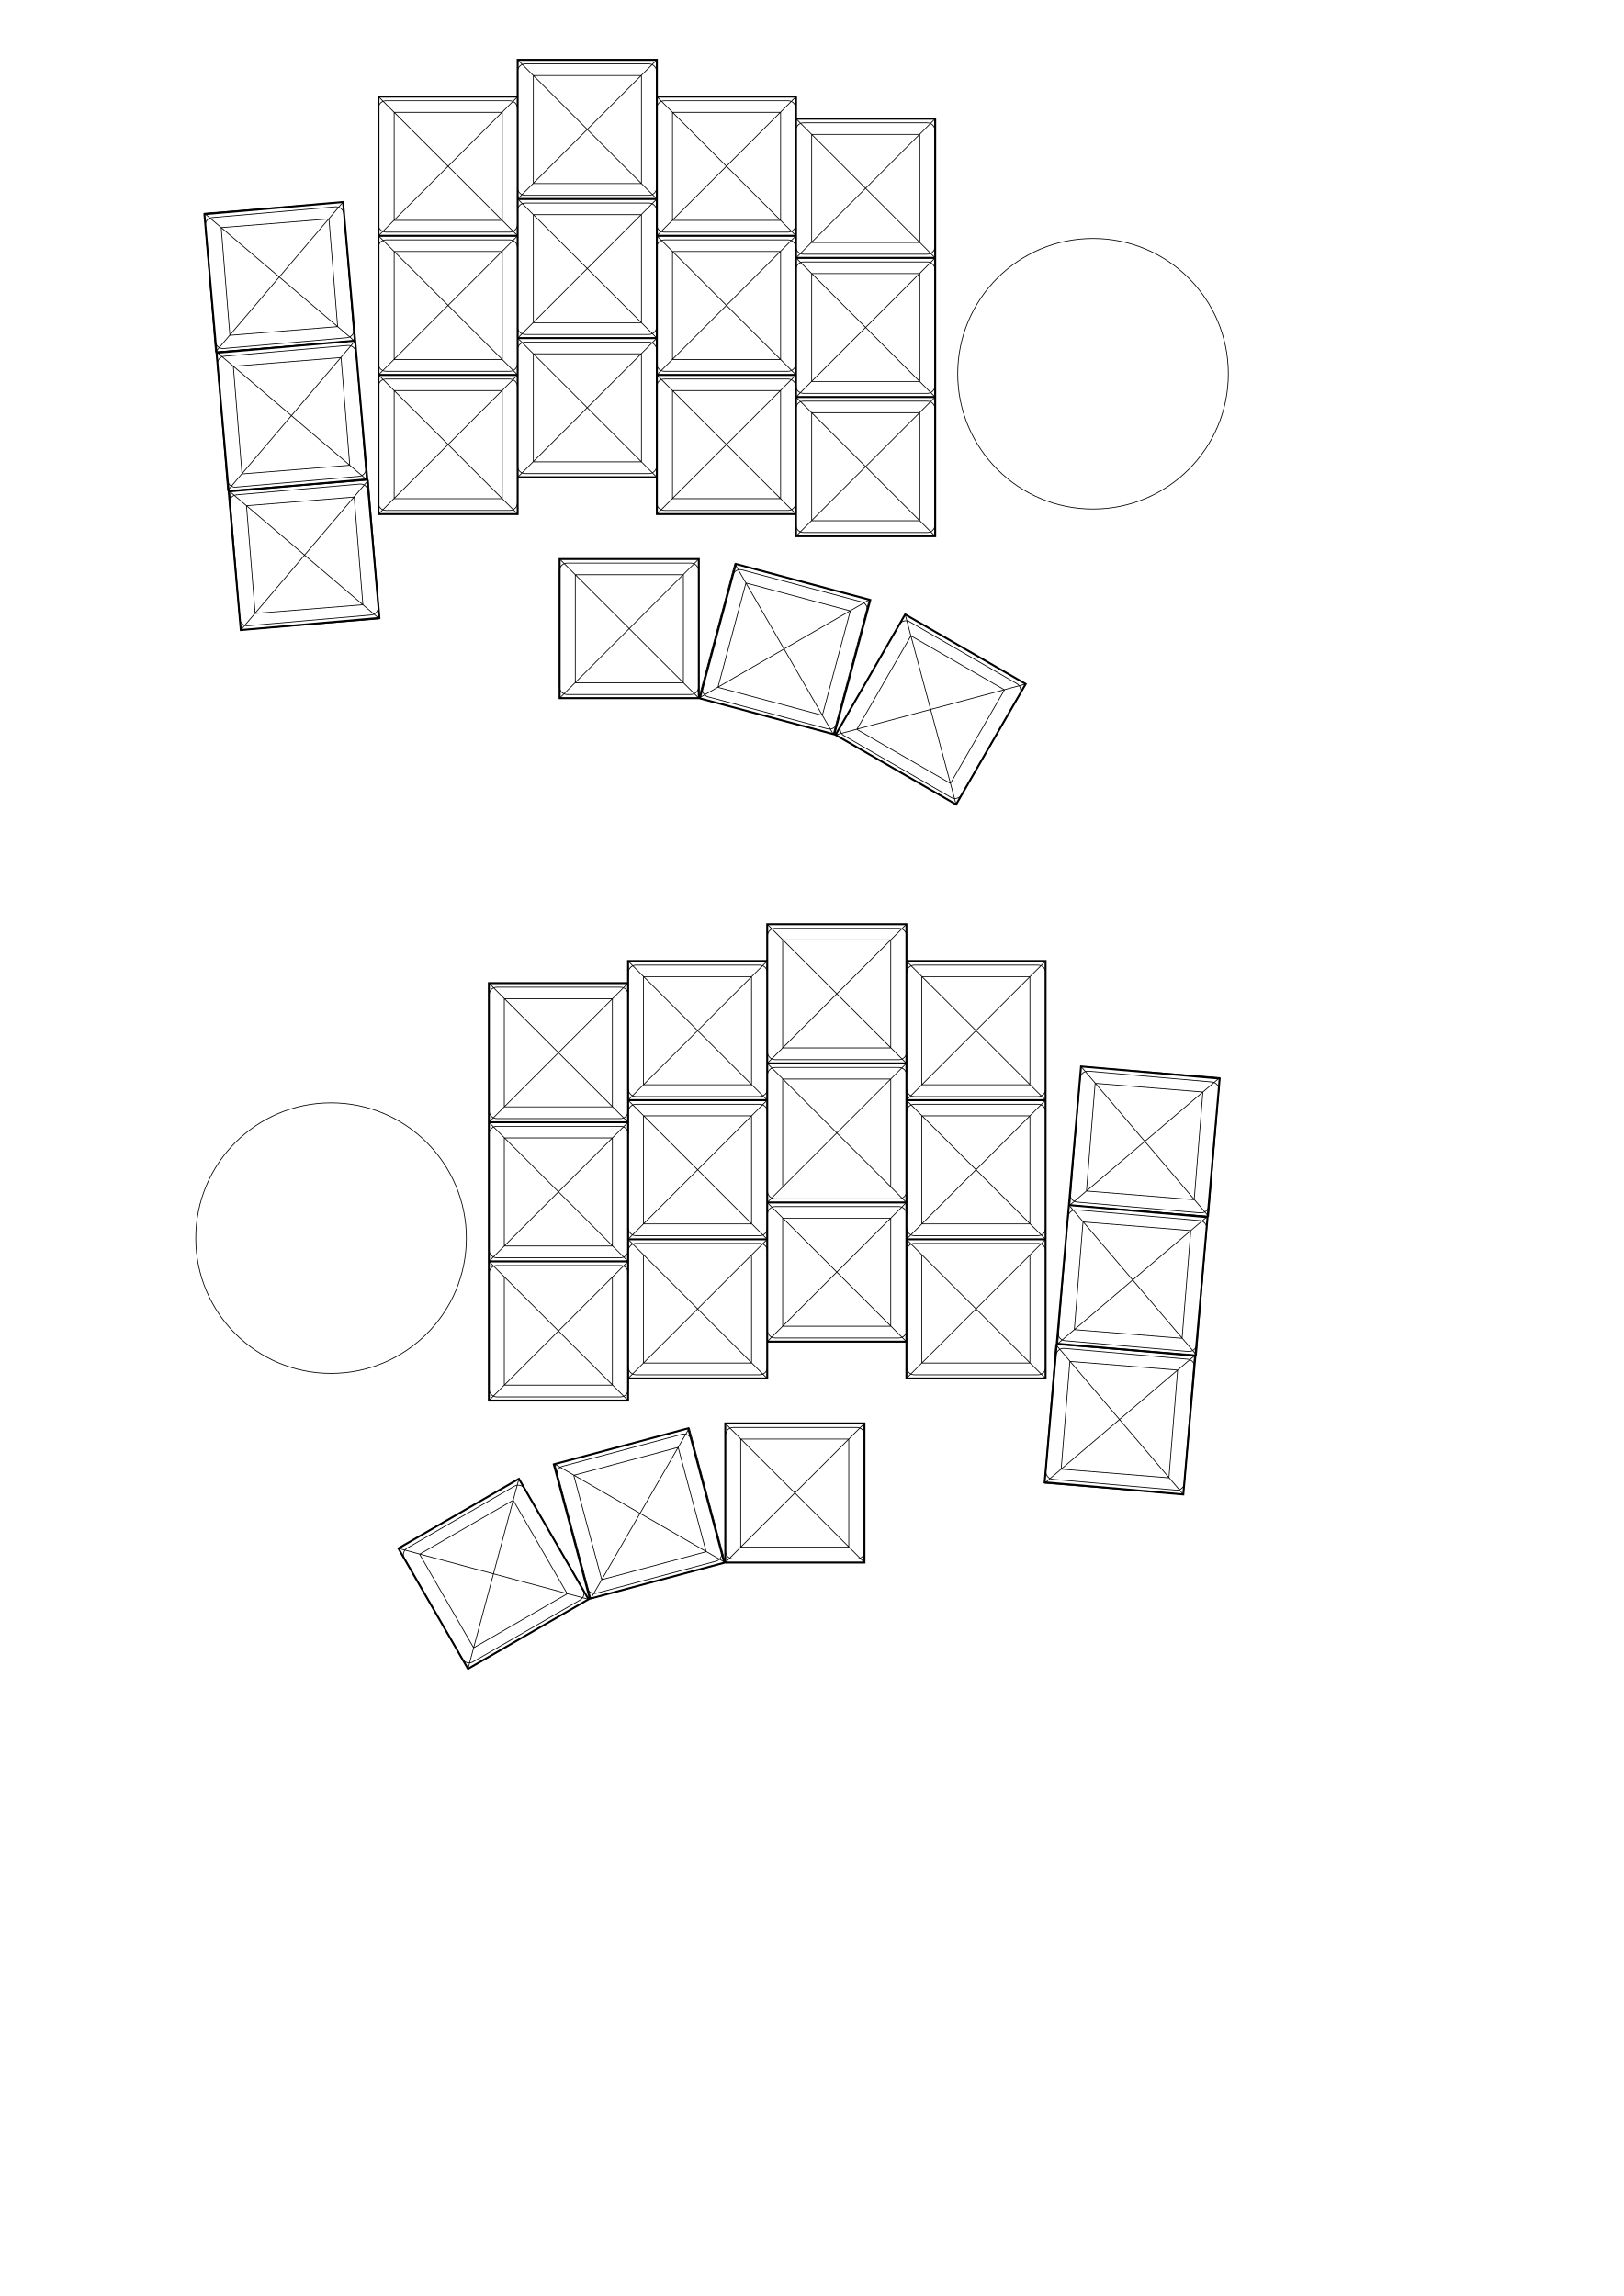
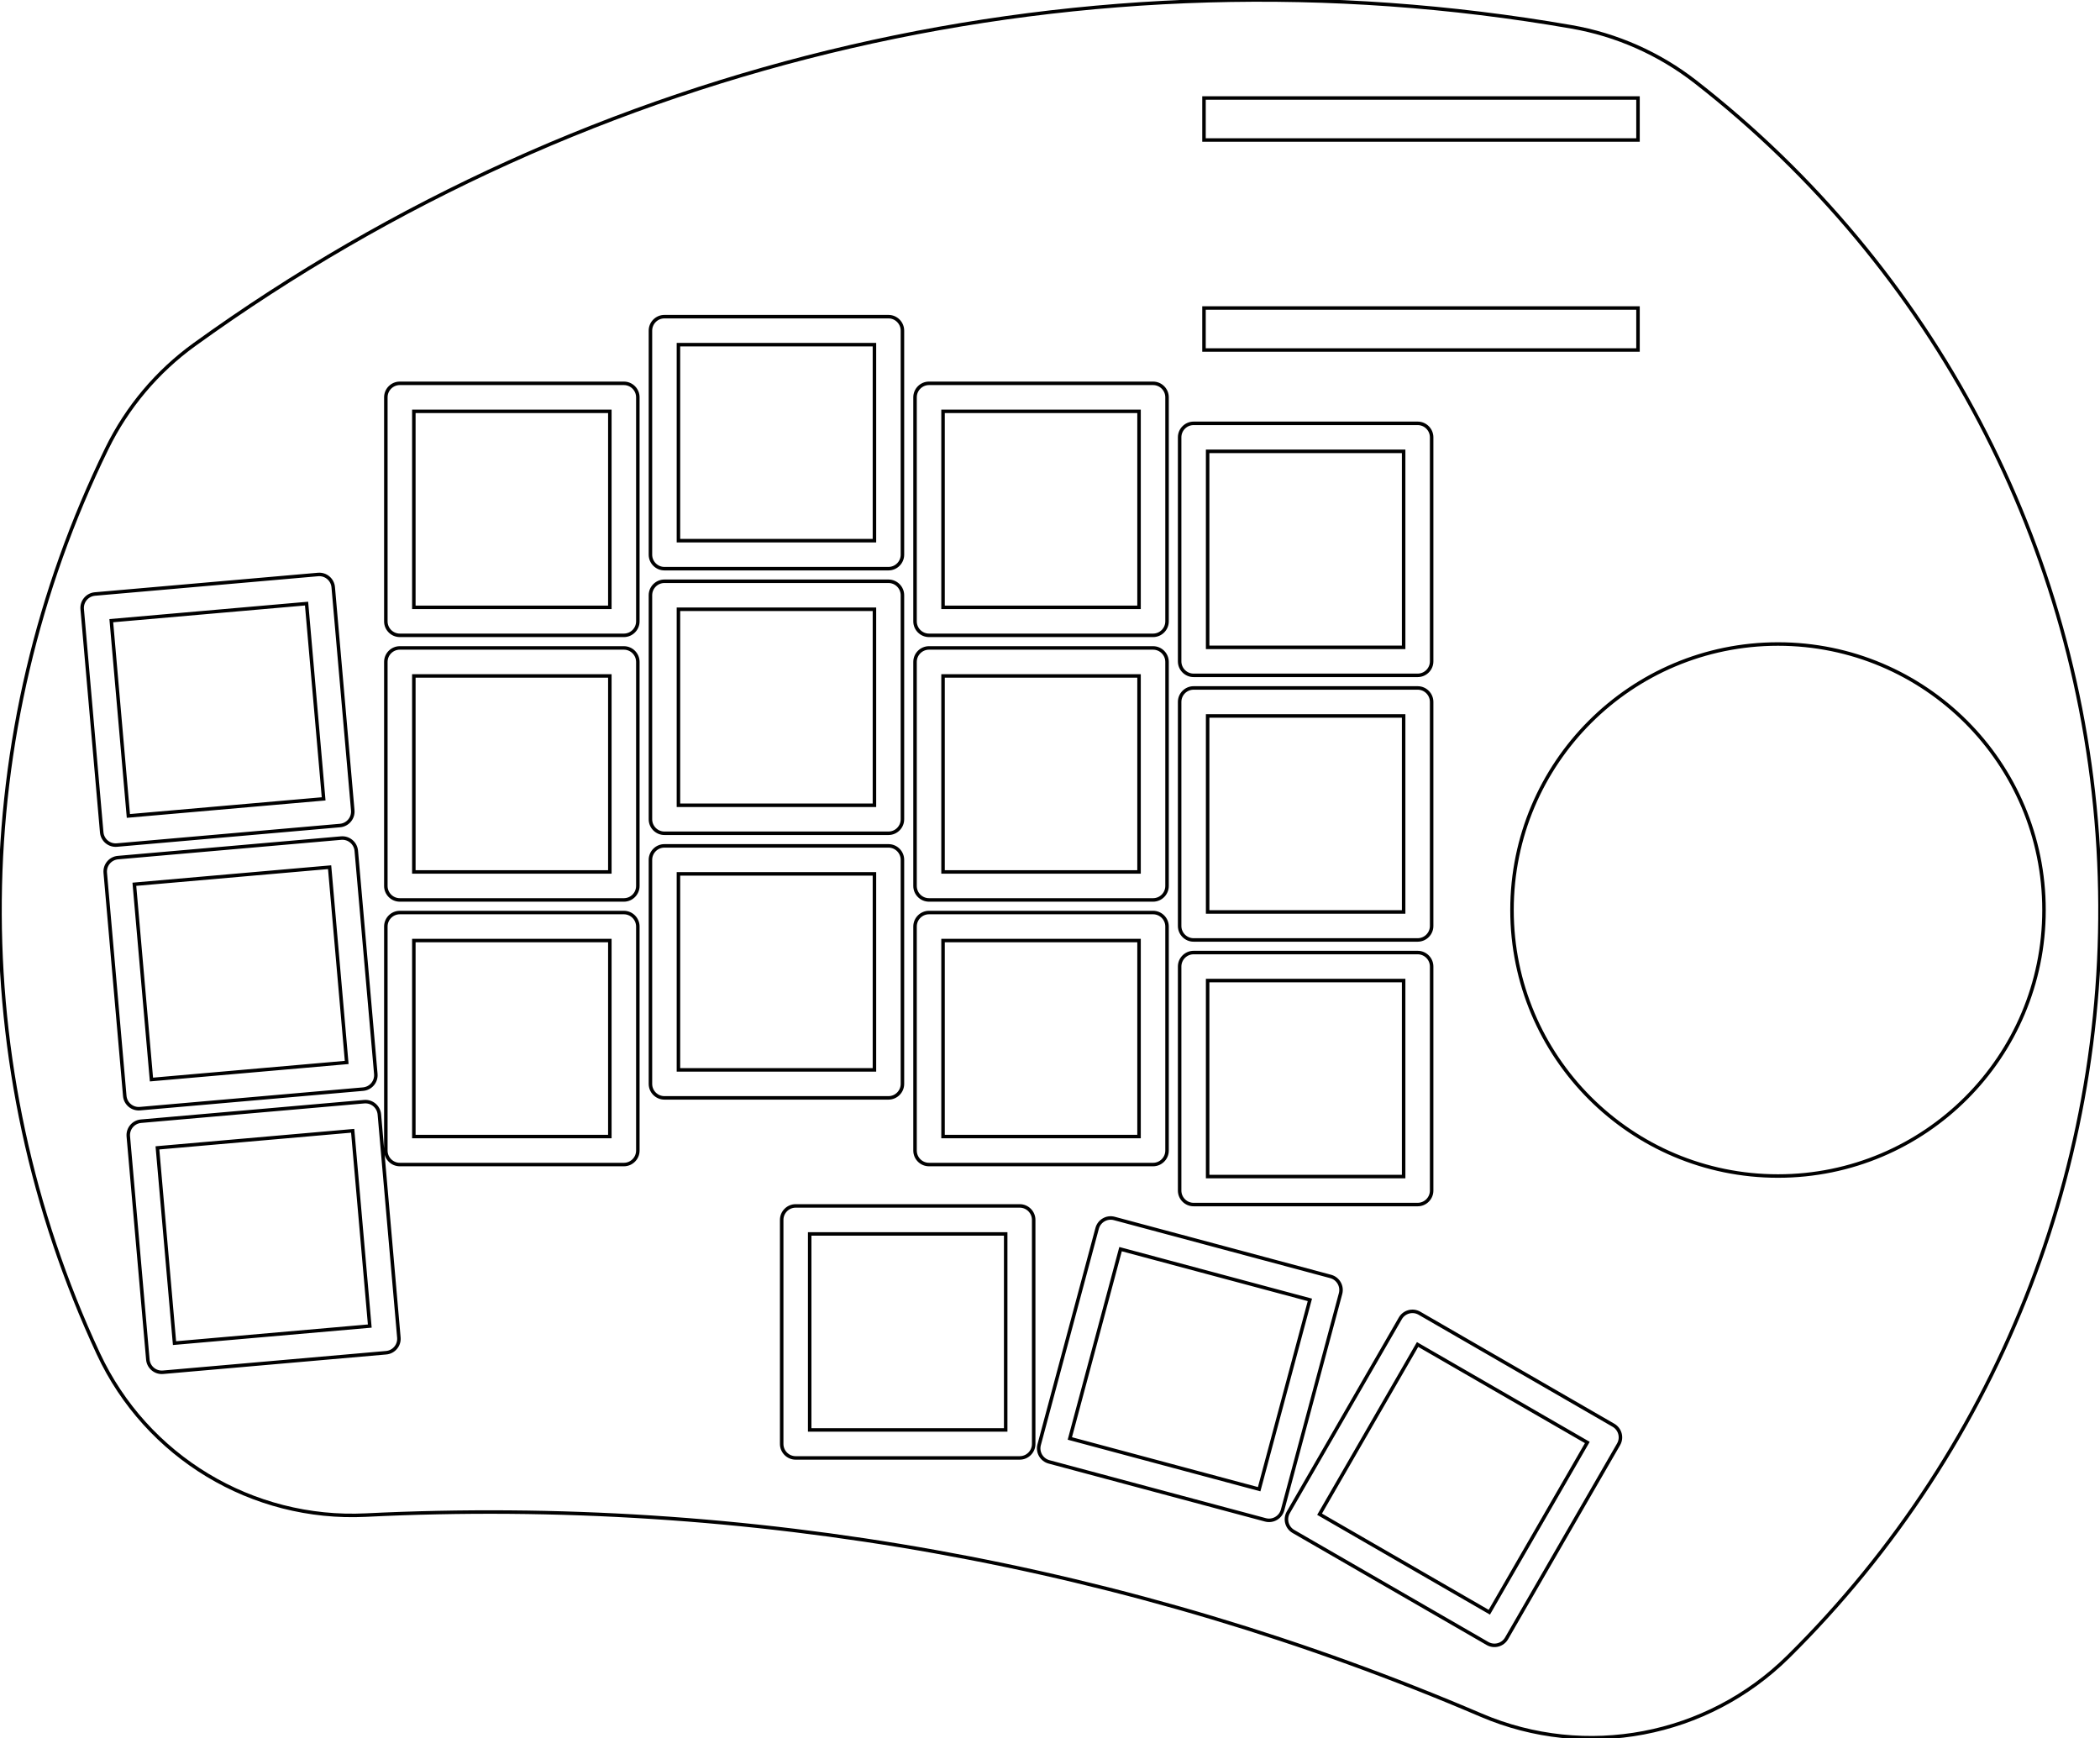
- <svg xmlns="http://www.w3.org/2000/svg" width="210mm" height="297mm" viewBox="0 0 210 297" version="1.1" id="svg2293">
-   <defs id="defs2297" />
-   <path style="font-size:12px;fill:none;fill-rule:evenodd;stroke:#000000;stroke-width:0.1;stroke-linecap:round;stroke-miterlimit:4;stroke-dasharray:none" d="m 66.926,45.266 v -3 a 1,1 0 0 0 1,1 h 16 a 1,1 0 0 0 1,-1 v 3 a 1,1 0 0 0 -1,-1 h -16 a 1,1 0 0 0 -1,1 z" id="path2358" />
-   <path style="font-size:12px;fill:none;fill-rule:evenodd;stroke:#000000;stroke-width:0.1;stroke-linecap:round;stroke-miterlimit:4;stroke-dasharray:none" d="m 66.926,27.266 v -3 a 1,1 0 0 0 1,1 h 16 a 1,1 0 0 0 1,-1 v 3 a 1,1 0 0 0 -1,-1 h -16 a 1,1 0 0 0 -1,1 z" id="path2356" />
-   <path style="font-size:12px;fill:none;fill-rule:evenodd;stroke:#000000;stroke-width:0.1;stroke-linecap:round;stroke-miterlimit:4;stroke-dasharray:none" d="m 109.157,95.161 13.856,8 a 1,1 0 0 0 1.366,-0.366 l 7.5,-12.991 a 1,1 0 0 0 -0.366,-1.366 l -13.856,-8 a 1,1 0 0 0 -1.366,0.366 l -7.5,12.991 a 1,1 0 0 0 0.366,1.366 z" id="path2354" />
-   <path style="font-size:12px;fill:none;fill-rule:evenodd;stroke:#000000;stroke-width:0.1;stroke-linecap:round;stroke-miterlimit:4;stroke-dasharray:none" d="m 91.58,90.141 15.455,4.141 a 1,1 0 0 0 1.224,-0.707 l 3.883,-14.489 a 1,1 0 0 0 -0.707,-1.225 l -15.455,-4.141 a 1,1 0 0 0 -1.225,0.707 l -3.882,14.489 a 1,1 0 0 0 0.707,1.225 z" id="path2352" />
-   <path style="font-size:12px;fill:none;fill-rule:evenodd;stroke:#000000;stroke-width:0.1;stroke-linecap:round;stroke-miterlimit:4;stroke-dasharray:none" d="m 73.353,89.841 h 16 a 1,1 0 0 0 1,-1 v -15 a 1,1 0 0 0 -1,-1 h -16 a 1,1 0 0 0 -1,1 v 15 a 1,1 0 0 0 1,1 z" id="path2350" />
-   <path style="font-size:12px;fill:none;fill-rule:evenodd;stroke:#000000;stroke-width:0.1;stroke-linecap:round;stroke-miterlimit:4;stroke-dasharray:none" d="m 49.926,66.029 h 16 a 1,1 0 0 0 1,-1 v -15 a 1,1 0 0 0 -1,-1 h -16 a 1,1 0 0 0 -1,1 v 15 a 1,1 0 0 0 1,1 z" id="path2348" />
-   <path style="font-size:12px;fill:none;fill-rule:evenodd;stroke:#000000;stroke-width:0.1;stroke-linecap:round;stroke-miterlimit:4;stroke-dasharray:none" d="m 28.93,45.081 15.94,-1.394 a 1,1 0 0 0 0.909,-1.084 l -1.308,-14.943 a 1,1 0 0 0 -1.083,-0.909 l -15.939,1.395 a 1,1 0 0 0 -0.909,1.083 l 1.307,14.943 a 1,1 0 0 0 1.083,0.909 z" id="path2346" />
-   <path style="font-size:12px;fill:none;fill-rule:evenodd;stroke:#000000;stroke-width:0.1;stroke-linecap:round;stroke-miterlimit:4;stroke-dasharray:none" d="m 30.499,63.013 15.939,-1.395 a 1,1 0 0 0 0.909,-1.083 l -1.307,-14.943 a 1,1 0 0 0 -1.083,-0.909 l -15.939,1.394 a 1,1 0 0 0 -0.909,1.084 l 1.307,14.943 a 1,1 0 0 0 1.083,0.909 z" id="path2344" />
-   <path style="font-size:12px;fill:none;fill-rule:evenodd;stroke:#000000;stroke-width:0.1;stroke-linecap:round;stroke-miterlimit:4;stroke-dasharray:none" d="m 32.068,80.944 15.939,-1.394 a 1,1 0 0 0 0.909,-1.084 l -1.307,-14.943 a 1,1 0 0 0 -1.083,-0.909 l -15.94,1.395 a 1,1 0 0 0 -0.909,1.083 l 1.308,14.943 a 1,1 0 0 0 1.083,0.909 z" id="path2342" />
-   <path style="font-size:12px;fill:none;fill-rule:evenodd;stroke:#000000;stroke-width:0.1;stroke-linecap:round;stroke-miterlimit:4;stroke-dasharray:none" d="m 123.865,48.348 a 17.5,17.5 0 0 1 35,0 17.5,17.5 0 0 1 -35,0 z" id="path2340" />
-   <path style="font-size:12px;fill:none;fill-rule:evenodd;stroke:#000000;stroke-width:0.1;stroke-linecap:round;stroke-miterlimit:4;stroke-dasharray:none" d="M 141.365,48.348" id="path2338" />
-   <path style="font-size:12px;fill:none;fill-rule:evenodd;stroke:#000000;stroke-width:0.1;stroke-linecap:round;stroke-miterlimit:4;stroke-dasharray:none" d="m 49.926,48.029 h 16 a 1,1 0 0 0 1,-1 v 13.237 a 1,1 0 0 0 1,1 h 16 a 1,1 0 0 0 1,-1 v 4.762 a 1,1 0 0 0 1,1 H 101.927 a 1,1 0 0 0 1,-1 v 2.858 a 1,1 0 0 0 1,1 h 16 a 1,1 0 0 0 1,-1 v -15 a 1,1 0 0 0 -1,-1 h -16 a 1,1 0 0 0 -1,1 v -2.858 a 1,1 0 0 0 -1,-1 H 85.926 a 1,1 0 0 0 -1,1 v -2.999 a 1,1 0 0 0 1,1 H 101.927 a 1,1 0 0 0 1,-1 v 2.857 a 1,1 0 0 0 1,1 h 16 a 1,1 0 0 0 1,-1 v -15 a 1,1 0 0 0 -1,-1 h -16 a 1,1 0 0 0 -1,1 v -2.857 a 1,1 0 0 0 -1,-1 H 85.926 a 1,1 0 0 0 -1,1 v -3 a 1,1 0 0 0 1,1 H 101.927 a 1,1 0 0 0 1,-1 v 2.857 a 1,1 0 0 0 1,1 h 16 a 1,1 0 0 0 1,-1 v -15 a 1,1 0 0 0 -1,-1 h -16 a 1,1 0 0 0 -1,1 v -2.857 a 1,1 0 0 0 -1,-1 H 85.926 a 1,1 0 0 0 -1,1 v -4.763 a 1,1 0 0 0 -1,-1 h -16 a 1,1 0 0 0 -1,1 v 4.763 a 1,1 0 0 0 -1,-1 h -16 a 1,1 0 0 0 -1,1 v 15 a 1,1 0 0 0 1,1 h 16 a 1,1 0 0 0 1,-1 v 2.999 a 1,1 0 0 0 -1,-0.999 h -16 a 1,1 0 0 0 -1,1 v 15 a 1,1 0 0 0 1,1 z" id="path2290" />
-   <g id="svgGroup" stroke-linecap="round" fill-rule="evenodd" font-size="12px" stroke="#000" stroke-width="0.25mm" fill="none" style="fill:none;stroke:#000000;stroke-width:0.25mm" transform="translate(26.43629,7.73807)">
-     <path d="M 3.138,55.832 21.069,54.263 22.638,72.195 4.706,73.763 Z M 1.569,37.9 19.5,36.332 21.069,54.263 3.138,55.832 Z M 0,19.969 17.932,18.4 19.5,36.332 1.569,37.9 Z m 22.517,20.794 h 18 v 18 h -18 z m 0,-18 h 18 v 18 h -18 z m 0,-18 h 18 v 18 h -18 z m 18,31.237 h 18 v 18 h -18 z m 0,-18 h 18 v 18 h -18 z m 18,0 V 0 h -18 v 18 z m 0,22.762 h 18 v 18 h -18 z m 0,-17.999 h 18 v 18 h -18 z m 18,0 v -18 h -18 v 18 z m 0,20.857 h 18 v 18 h -18 z m 0,-18 h 18 v 18 h -18 z m 18,0 v -18 h -18 v 18 z M 45.944,64.575 h 18 v 18 h -18 z m 44.688,7.164 15.588,9 -9,15.589 -15.588,-9 z M 68.734,65.212 86.121,69.871 81.462,87.258 64.075,82.599 Z" vector-effect="non-scaling-stroke" id="path3604" />
+ <svg xmlns="http://www.w3.org/2000/svg" width="150mm" height="124.119mm" viewBox="0 0 150 124.119">
+   <g id="svgGroup" stroke-linecap="round" fill-rule="evenodd" font-size="9pt" stroke="#000" stroke-width="0.25mm" fill="none" style="stroke:#000;stroke-width:0.25mm;fill:none">
+     <path d="M 112.232 1.915 A 130 130 0 0 0 13.889 24.609 A 20 20 0 0 0 7.635 32.032 A 75 75 0 0 0 7.026 96.694 A 20 20 0 0 0 26.137 108.218 A 180 180 0 0 1 105.796 122.507 A 20 20 0 0 0 127.721 118.344 A 75 75 0 0 0 121.107 5.846 A 20 20 0 0 0 112.232 1.915 Z M 127 65 m -19 0 a 19 19 0 0 1 38 0 a 19 19 0 0 1 -38 0 z M 11.643 98.016 L 27.582 96.621 A 1 1 0 0 0 28.491 95.538 L 27.097 79.599 A 1 1 0 0 0 26.013 78.69 L 10.074 80.084 A 1 1 0 0 0 9.165 81.168 L 10.56 97.107 A 1 1 0 0 0 11.643 98.016 Z M 9.996 79.188 L 25.935 77.793 A 1 1 0 0 0 26.844 76.71 L 25.449 60.771 A 1 1 0 0 0 24.366 59.862 L 8.427 61.256 A 1 1 0 0 0 7.518 62.34 L 8.912 78.279 A 1 1 0 0 0 9.996 79.188 Z M 8.348 60.36 L 24.288 58.965 A 1 1 0 0 0 25.197 57.882 L 23.802 41.943 A 1 1 0 0 0 22.719 41.034 L 6.78 42.428 A 1 1 0 0 0 5.871 43.511 L 7.265 59.451 A 1 1 0 0 0 8.348 60.36 Z M 28.56 83.18 L 44.56 83.18 A 1 1 0 0 0 45.56 82.18 L 45.56 66.18 A 1 1 0 0 0 44.56 65.18 L 28.56 65.18 A 1 1 0 0 0 27.56 66.18 L 27.56 82.18 A 1 1 0 0 0 28.56 83.18 Z M 28.56 64.28 L 44.56 64.28 A 1 1 0 0 0 45.56 63.28 L 45.56 47.28 A 1 1 0 0 0 44.56 46.28 L 28.56 46.28 A 1 1 0 0 0 27.56 47.28 L 27.56 63.28 A 1 1 0 0 0 28.56 64.28 Z M 28.56 45.38 L 44.56 45.38 A 1 1 0 0 0 45.56 44.38 L 45.56 28.38 A 1 1 0 0 0 44.56 27.38 L 28.56 27.38 A 1 1 0 0 0 27.56 28.38 L 27.56 44.38 A 1 1 0 0 0 28.56 45.38 Z M 47.46 78.418 L 63.46 78.418 A 1 1 0 0 0 64.46 77.418 L 64.46 61.418 A 1 1 0 0 0 63.46 60.418 L 47.46 60.418 A 1 1 0 0 0 46.46 61.418 L 46.46 77.418 A 1 1 0 0 0 47.46 78.418 Z M 47.46 59.518 L 63.46 59.518 A 1 1 0 0 0 64.46 58.518 L 64.46 42.518 A 1 1 0 0 0 63.46 41.518 L 47.46 41.518 A 1 1 0 0 0 46.46 42.518 L 46.46 58.518 A 1 1 0 0 0 47.46 59.518 Z M 47.46 40.618 L 63.46 40.618 A 1 1 0 0 0 64.46 39.618 L 64.46 23.618 A 1 1 0 0 0 63.46 22.618 L 47.46 22.618 A 1 1 0 0 0 46.46 23.618 L 46.46 39.618 A 1 1 0 0 0 47.46 40.618 Z M 66.36 83.18 L 82.36 83.18 A 1 1 0 0 0 83.36 82.18 L 83.36 66.18 A 1 1 0 0 0 82.36 65.18 L 66.36 65.18 A 1 1 0 0 0 65.36 66.18 L 65.36 82.18 A 1 1 0 0 0 66.36 83.18 Z M 66.36 64.28 L 82.36 64.28 A 1 1 0 0 0 83.36 63.28 L 83.36 47.28 A 1 1 0 0 0 82.36 46.28 L 66.36 46.28 A 1 1 0 0 0 65.36 47.28 L 65.36 63.28 A 1 1 0 0 0 66.36 64.28 Z M 66.36 45.38 L 82.36 45.38 A 1 1 0 0 0 83.36 44.38 L 83.36 28.38 A 1 1 0 0 0 82.36 27.38 L 66.36 27.38 A 1 1 0 0 0 65.36 28.38 L 65.36 44.38 A 1 1 0 0 0 66.36 45.38 Z M 85.26 67.138 L 101.26 67.138 A 1 1 0 0 0 102.26 66.138 L 102.26 50.138 A 1 1 0 0 0 101.26 49.138 L 85.26 49.138 A 1 1 0 0 0 84.26 50.138 L 84.26 66.138 A 1 1 0 0 0 85.26 67.138 Z M 85.26 48.238 L 101.26 48.238 A 1 1 0 0 0 102.26 47.238 L 102.26 31.238 A 1 1 0 0 0 101.26 30.238 L 85.26 30.238 A 1 1 0 0 0 84.26 31.238 L 84.26 47.238 A 1 1 0 0 0 85.26 48.238 Z M 56.835 104.135 L 72.835 104.135 A 1 1 0 0 0 73.835 103.135 L 73.835 87.135 A 1 1 0 0 0 72.835 86.135 L 56.835 86.135 A 1 1 0 0 0 55.835 87.135 L 55.835 103.135 A 1 1 0 0 0 56.835 104.135 Z M 85.26 86.038 L 101.26 86.038 A 1 1 0 0 0 102.26 85.038 L 102.26 69.038 A 1 1 0 0 0 101.26 68.038 L 85.26 68.038 A 1 1 0 0 0 84.26 69.038 L 84.26 85.038 A 1 1 0 0 0 85.26 86.038 Z M 74.933 104.418 L 90.388 108.559 A 1 1 0 0 0 91.613 107.852 L 95.754 92.397 A 1 1 0 0 0 95.047 91.173 L 79.592 87.031 A 1 1 0 0 0 78.367 87.739 L 74.226 103.193 A 1 1 0 0 0 74.933 104.418 Z M 92.389 109.388 L 106.246 117.388 A 1 1 0 0 0 107.612 117.022 L 115.612 103.166 A 1 1 0 0 0 115.246 101.8 L 101.389 93.8 A 1 1 0 0 0 100.023 94.166 L 92.023 108.022 A 1 1 0 0 0 92.389 109.388 Z M 86 10 L 117 10 L 117 7 L 86 7 L 86 10 Z M 86 25 L 117 25 L 117 22 L 86 22 L 86 25 Z M 12.465 95.936 L 26.412 94.716 L 25.191 80.769 L 11.245 81.989 L 12.465 95.936 Z M 10.818 77.108 L 24.764 75.888 L 23.544 61.941 L 9.597 63.161 L 10.818 77.108 Z M 9.17 58.28 L 23.117 57.06 L 21.897 43.113 L 7.95 44.333 L 9.17 58.28 Z M 76.417 102.745 L 89.94 106.369 L 93.563 92.846 L 80.04 89.222 L 76.417 102.745 Z M 29.56 81.18 L 43.56 81.18 L 43.56 67.18 L 29.56 67.18 L 29.56 81.18 Z M 29.56 62.28 L 43.56 62.28 L 43.56 48.28 L 29.56 48.28 L 29.56 62.28 Z M 29.56 43.38 L 43.56 43.38 L 43.56 29.38 L 29.56 29.38 L 29.56 43.38 Z M 48.46 76.418 L 62.46 76.418 L 62.46 62.418 L 48.46 62.418 L 48.46 76.418 Z M 48.46 57.518 L 62.46 57.518 L 62.46 43.518 L 48.46 43.518 L 48.46 57.518 Z M 48.46 38.618 L 62.46 38.618 L 62.46 24.618 L 48.46 24.618 L 48.46 38.618 Z M 67.36 81.18 L 81.36 81.18 L 81.36 67.18 L 67.36 67.18 L 67.36 81.18 Z M 67.36 62.28 L 81.36 62.28 L 81.36 48.28 L 67.36 48.28 L 67.36 62.28 Z M 67.36 43.38 L 81.36 43.38 L 81.36 29.38 L 67.36 29.38 L 67.36 43.38 Z M 86.26 84.038 L 100.26 84.038 L 100.26 70.038 L 86.26 70.038 L 86.26 84.038 Z M 86.26 65.138 L 100.26 65.138 L 100.26 51.138 L 86.26 51.138 L 86.26 65.138 Z M 86.26 46.238 L 100.26 46.238 L 100.26 32.238 L 86.26 32.238 L 86.26 46.238 Z M 57.835 102.135 L 71.835 102.135 L 71.835 88.135 L 57.835 88.135 L 57.835 102.135 Z M 94.255 108.156 L 106.38 115.156 L 113.38 103.032 L 101.255 96.032 L 94.255 108.156 Z" vector-effect="non-scaling-stroke" />
  </g>
-   <path id="path1116-1-2" style="fill:none;stroke:#000000;stroke-width:0.1;stroke-linecap:butt;stroke-linejoin:miter;stroke-miterlimit:4;stroke-dasharray:none;stroke-opacity:1" d="m 48.953,30.501 18,-18 m -18,0 18,18 M 50.979,14.528 H 64.959 V 28.508 H 50.979 Z m -2.026,-2.027 h 18 v 18 h -18 z" />
-   <path id="path1116-1-2-5" style="fill:none;stroke:#000000;stroke-width:0.1;stroke-linecap:butt;stroke-linejoin:miter;stroke-miterlimit:4;stroke-dasharray:none;stroke-opacity:1" d="m 48.953,48.501 18,-18 m -18,0 18,18 M 50.979,32.528 H 64.959 V 46.508 H 50.979 Z m -2.026,-2.027 h 18 v 18 h -18 z" />
-   <path id="path1116-1-2-9" style="fill:none;stroke:#000000;stroke-width:0.1;stroke-linecap:butt;stroke-linejoin:miter;stroke-miterlimit:4;stroke-dasharray:none;stroke-opacity:1" d="m 48.953,66.501 18,-18 m -18,0 18,18 M 50.979,50.528 h 13.98 v 13.98 h -13.98 z m -2.026,-2.027 h 18 v 18 h -18 z" />
-   <path id="path1116-1-2-2" style="fill:none;stroke:#000000;stroke-width:0.1;stroke-linecap:butt;stroke-linejoin:miter;stroke-miterlimit:4;stroke-dasharray:none;stroke-opacity:1" d="m 66.953,25.738 18,-18 m -18,0 18,18 M 68.979,9.765 H 82.959 V 23.745 H 68.979 Z m -2.026,-2.027 h 18 V 25.738 h -18 z" />
-   <path id="path1116-1-2-28" style="fill:none;stroke:#000000;stroke-width:0.1;stroke-linecap:butt;stroke-linejoin:miter;stroke-miterlimit:4;stroke-dasharray:none;stroke-opacity:1" d="m 66.953,43.738 18,-18 m -18,0 18,18 m -15.974,-15.973 h 13.98 v 13.98 h -13.98 z m -2.026,-2.027 h 18 v 18 h -18 z" />
-   <path id="path1116-1-2-97" style="fill:none;stroke:#000000;stroke-width:0.1;stroke-linecap:butt;stroke-linejoin:miter;stroke-miterlimit:4;stroke-dasharray:none;stroke-opacity:1" d="m 66.953,61.738 18,-18 m -18,0 18,18 M 68.979,45.765 H 82.959 V 59.745 H 68.979 Z m -2.026,-2.027 h 18 v 18 h -18 z" />
-   <path id="path1116-1-2-3" style="fill:none;stroke:#000000;stroke-width:0.1;stroke-linecap:butt;stroke-linejoin:miter;stroke-miterlimit:4;stroke-dasharray:none;stroke-opacity:1" d="M 84.953,66.5 102.953,48.5 m -18,0 18,18 M 86.979,50.527 H 100.959 V 64.507 H 86.979 Z M 84.953,48.5 H 102.953 V 66.5 H 84.953 Z" />
-   <path id="path1116-1-2-6" style="fill:none;stroke:#000000;stroke-width:0.1;stroke-linecap:butt;stroke-linejoin:miter;stroke-miterlimit:4;stroke-dasharray:none;stroke-opacity:1" d="M 84.953,48.501 102.953,30.501 m -18,0 18,18 M 86.979,32.528 H 100.959 V 46.508 H 86.979 Z M 84.953,30.501 H 102.953 V 48.501 H 84.953 Z" />
-   <path id="path1116-1-2-1" style="fill:none;stroke:#000000;stroke-width:0.1;stroke-linecap:butt;stroke-linejoin:miter;stroke-miterlimit:4;stroke-dasharray:none;stroke-opacity:1" d="M 84.953,30.501 102.953,12.501 m -18,0 18,18 M 86.979,14.528 H 100.959 V 28.508 H 86.979 Z M 84.953,12.501 H 102.953 V 30.501 H 84.953 Z" />
-   <path id="path1116-1-2-29" style="fill:none;stroke:#000000;stroke-width:0.1;stroke-linecap:butt;stroke-linejoin:miter;stroke-miterlimit:4;stroke-dasharray:none;stroke-opacity:1" d="m 102.953,33.358 18,-18 m -18,0 18,18 m -15.974,-15.973 h 13.98 v 13.98 h -13.98 z m -2.026,-2.027 h 18 v 18 h -18 z" />
-   <path id="path1116-1-2-31" style="fill:none;stroke:#000000;stroke-width:0.1;stroke-linecap:butt;stroke-linejoin:miter;stroke-miterlimit:4;stroke-dasharray:none;stroke-opacity:1" d="m 102.953,51.358 18,-18 m -18,0 18,18 m -15.974,-15.973 h 13.98 v 13.98 h -13.98 z m -2.026,-2.027 h 18 v 18 h -18 z" />
-   <path id="path1116-1-2-94" style="fill:none;stroke:#000000;stroke-width:0.1;stroke-linecap:butt;stroke-linejoin:miter;stroke-miterlimit:4;stroke-dasharray:none;stroke-opacity:1" d="m 102.953,69.358 18,-18 m -18,0 18,18 m -15.974,-15.973 h 13.98 v 13.98 h -13.98 z m -2.026,-2.027 h 18 v 18 h -18 z" />
-   <path id="path1116-1-2-7" style="fill:none;stroke:#000000;stroke-width:0.1;stroke-linecap:butt;stroke-linejoin:miter;stroke-miterlimit:4;stroke-dasharray:none;stroke-opacity:1" d="m 72.38,90.313 18,-18 m -18,0 18,18 M 74.406,74.34 H 88.386 V 88.32 H 74.406 Z m -2.026,-2.027 h 18 v 18 h -18 z" />
-   <path id="path1116-1-2-8" style="fill:none;stroke:#000000;stroke-width:0.1;stroke-linecap:butt;stroke-linejoin:miter;stroke-miterlimit:4;stroke-dasharray:none;stroke-opacity:1" d="M 90.38,90.313 112.426,77.585 M 95.039,72.926 107.767,94.972 M 96.472,75.409 109.975,79.027 106.357,92.531 92.853,88.912 Z M 95.039,72.926 112.426,77.585 107.767,94.972 90.38,90.313 Z" />
-   <path id="path1116-1-2-4" style="fill:none;stroke:#000000;stroke-width:0.1;stroke-linecap:butt;stroke-linejoin:miter;stroke-miterlimit:4;stroke-dasharray:none;stroke-opacity:1" d="m 108.068,95.066 24.588,-6.588 m -15.588,-9 6.588,24.588 m -5.847,-21.82 12.107,6.99 -6.99,12.107 -12.107,-6.99 z m -0.741,-2.768 15.588,9 -9,15.588 -15.588,-9 z" />
-   <path id="path1116-1-2-50" style="fill:none;stroke:#000000;stroke-width:0.1;stroke-linecap:butt;stroke-linejoin:miter;stroke-miterlimit:4;stroke-dasharray:none;stroke-opacity:1" d="M 31.142,81.501 47.637,62.112 M 29.695,63.559 49.084,80.054 M 31.878,65.417 45.812,64.293 46.936,78.227 33.002,79.351 Z M 29.695,63.559 47.637,62.112 49.084,80.054 31.142,81.501 Z" />
-   <path id="path1116-1-2-50-3" style="fill:none;stroke:#000000;stroke-width:0.1;stroke-linecap:butt;stroke-linejoin:miter;stroke-miterlimit:4;stroke-dasharray:none;stroke-opacity:1" d="M 29.442,63.459 45.936,44.07 M 27.995,45.517 47.384,62.012 M 30.177,47.375 44.112,46.251 45.236,60.185 31.301,61.31 Z M 27.995,45.517 45.936,44.07 47.384,62.012 29.442,63.459 Z" />
-   <path id="path1116-1-2-50-6" style="fill:none;stroke:#000000;stroke-width:0.1;stroke-linecap:butt;stroke-linejoin:miter;stroke-miterlimit:4;stroke-dasharray:none;stroke-opacity:1" d="M 27.874,45.527 44.368,26.138 M 26.427,27.585 45.816,44.08 M 28.609,29.443 42.544,28.319 43.668,42.253 29.733,43.378 Z M 26.427,27.585 44.368,26.138 45.816,44.08 27.874,45.527 Z" />
-   <path style="font-size:12px;fill:none;fill-rule:evenodd;stroke:#000000;stroke-width:0.1;stroke-linecap:round;stroke-miterlimit:4;stroke-dasharray:none" d="m 117.256,157.077 v -3 a 1,1 0 0 1 -1,1 h -16 a 1,1 0 0 1 -1,-1 v 3 a 1,1 0 0 1 1,-1 h 16 a 1,1 0 0 1 1,1 z" id="path2358-1" />
-   <path style="font-size:12px;fill:none;fill-rule:evenodd;stroke:#000000;stroke-width:0.1;stroke-linecap:round;stroke-miterlimit:4;stroke-dasharray:none" d="m 117.256,139.077 v -3 a 1,1 0 0 1 -1,1 h -16 a 1,1 0 0 1 -1,-1 v 3 a 1,1 0 0 1 1,-1 h 16 a 1,1 0 0 1 1,1 z" id="path2356-0" />
-   <path style="font-size:12px;fill:none;fill-rule:evenodd;stroke:#000000;stroke-width:0.1;stroke-linecap:round;stroke-miterlimit:4;stroke-dasharray:none" d="m 75.025,206.972 -13.856,8 a 1,1 0 0 1 -1.366,-0.366 l -7.5,-12.991 a 1,1 0 0 1 0.366,-1.366 l 13.856,-8 a 1,1 0 0 1 1.366,0.366 l 7.5,12.991 a 1,1 0 0 1 -0.366,1.366 z" id="path2354-6" />
-   <path style="font-size:12px;fill:none;fill-rule:evenodd;stroke:#000000;stroke-width:0.1;stroke-linecap:round;stroke-miterlimit:4;stroke-dasharray:none" d="m 92.602,201.952 -15.455,4.141 a 1,1 0 0 1 -1.224,-0.707 l -3.883,-14.489 a 1,1 0 0 1 0.707,-1.225 l 15.455,-4.141 a 1,1 0 0 1 1.225,0.707 l 3.882,14.489 a 1,1 0 0 1 -0.707,1.225 z" id="path2352-3" />
-   <path style="font-size:12px;fill:none;fill-rule:evenodd;stroke:#000000;stroke-width:0.1;stroke-linecap:round;stroke-miterlimit:4;stroke-dasharray:none" d="M 110.829,201.652 H 94.829 a 1,1 0 0 1 -1,-1 v -15 a 1,1 0 0 1 1,-1 h 16 a 1,1 0 0 1 1,1 v 15 a 1,1 0 0 1 -1,1 z" id="path2350-2" />
-   <path style="font-size:12px;fill:none;fill-rule:evenodd;stroke:#000000;stroke-width:0.1;stroke-linecap:round;stroke-miterlimit:4;stroke-dasharray:none" d="m 134.256,177.84 h -16 a 1,1 0 0 1 -1,-1 v -15 a 1,1 0 0 1 1,-1 h 16 a 1,1 0 0 1 1,1 v 15 a 1,1 0 0 1 -1,1 z" id="path2348-0" />
-   <path style="font-size:12px;fill:none;fill-rule:evenodd;stroke:#000000;stroke-width:0.1;stroke-linecap:round;stroke-miterlimit:4;stroke-dasharray:none" d="m 155.252,156.892 -15.94,-1.394 a 1,1 0 0 1 -0.909,-1.084 l 1.308,-14.943 a 1,1 0 0 1 1.083,-0.909 l 15.939,1.395 a 1,1 0 0 1 0.909,1.083 l -1.307,14.943 a 1,1 0 0 1 -1.083,0.909 z" id="path2346-6" />
-   <path style="font-size:12px;fill:none;fill-rule:evenodd;stroke:#000000;stroke-width:0.1;stroke-linecap:round;stroke-miterlimit:4;stroke-dasharray:none" d="m 153.683,174.824 -15.939,-1.395 a 1,1 0 0 1 -0.909,-1.083 l 1.307,-14.943 a 1,1 0 0 1 1.083,-0.909 l 15.939,1.394 a 1,1 0 0 1 0.909,1.084 l -1.307,14.943 a 1,1 0 0 1 -1.083,0.909 z" id="path2344-1" />
-   <path style="font-size:12px;fill:none;fill-rule:evenodd;stroke:#000000;stroke-width:0.1;stroke-linecap:round;stroke-miterlimit:4;stroke-dasharray:none" d="m 152.114,192.755 -15.939,-1.394 a 1,1 0 0 1 -0.909,-1.084 l 1.307,-14.943 a 1,1 0 0 1 1.083,-0.909 l 15.94,1.395 a 1,1 0 0 1 0.909,1.083 l -1.308,14.943 a 1,1 0 0 1 -1.083,0.909 z" id="path2342-5" />
-   <path style="font-size:12px;fill:none;fill-rule:evenodd;stroke:#000000;stroke-width:0.1;stroke-linecap:round;stroke-miterlimit:4;stroke-dasharray:none" d="m 60.317,160.159 a 17.5,17.5 0 0 0 -35,0 17.5,17.5 0 0 0 35,0 z" id="path2340-5" />
-   <path style="font-size:12px;fill:none;fill-rule:evenodd;stroke:#000000;stroke-width:0.1;stroke-linecap:round;stroke-miterlimit:4;stroke-dasharray:none" d="M 42.817,160.159" id="path2338-4" />
-   <path style="font-size:12px;fill:none;fill-rule:evenodd;stroke:#000000;stroke-width:0.1;stroke-linecap:round;stroke-miterlimit:4;stroke-dasharray:none" d="m 134.256,159.84 h -16 a 1,1 0 0 1 -1,-1 v 13.237 a 1,1 0 0 1 -1,1 h -16 a 1,1 0 0 1 -1,-1 v 4.762 a 1,1 0 0 1 -1,1 h -16 a 1,1 0 0 1 -1,-1 v 2.858 a 1,1 0 0 1 -1,1 h -16 a 1,1 0 0 1 -1,-1 v -15 a 1,1 0 0 1 1,-1 h 16 a 1,1 0 0 1 1,1 v -2.858 a 1,1 0 0 1 1,-1 h 16 a 1,1 0 0 1 1,1 v -2.999 a 1,1 0 0 1 -1,1 h -16 a 1,1 0 0 1 -1,-1 v 2.857 a 1,1 0 0 1 -1,1 h -16 a 1,1 0 0 1 -1,-1 v -15 a 1,1 0 0 1 1,-1 h 16 a 1,1 0 0 1 1,1 v -2.857 a 1,1 0 0 1 1,-1 h 16 a 1,1 0 0 1 1,1 v -3 a 1,1 0 0 1 -1,1 h -16 a 1,1 0 0 1 -1,-1 v 2.857 a 1,1 0 0 1 -1,1 h -16 a 1,1 0 0 1 -1,-1 v -15 a 1,1 0 0 1 1,-1 h 16 a 1,1 0 0 1 1,1 v -2.857 a 1,1 0 0 1 1,-1 h 16 a 1,1 0 0 1 1,1 v -4.763 a 1,1 0 0 1 1,-1 h 16 a 1,1 0 0 1 1,1 v 4.763 a 1,1 0 0 1 1,-1 h 16 a 1,1 0 0 1 1,1 v 15 a 1,1 0 0 1 -1,1 h -16 a 1,1 0 0 1 -1,-1 v 2.999 a 1,1 0 0 1 1,-0.999 h 16 a 1,1 0 0 1 1,1 v 15 a 1,1 0 0 1 -1,1 z" id="path2290-7" />
-   <g id="svgGroup-6" stroke-linecap="round" fill-rule="evenodd" font-size="12px" stroke="#000" stroke-width="0.25mm" fill="none" style="fill:none;stroke:#000000;stroke-width:0.25mm" transform="matrix(-1,0,0,1,157.7462,119.5495)">
-     <path d="M 3.138,55.832 21.069,54.263 22.638,72.195 4.706,73.763 Z M 1.569,37.9 19.5,36.332 21.069,54.263 3.138,55.832 Z M 0,19.969 17.932,18.4 19.5,36.332 1.569,37.9 Z m 22.517,20.794 h 18 v 18 h -18 z m 0,-18 h 18 v 18 h -18 z m 0,-18 h 18 v 18 h -18 z m 18,31.237 h 18 v 18 h -18 z m 0,-18 h 18 v 18 h -18 z m 18,0 V 0 h -18 v 18 z m 0,22.762 h 18 v 18 h -18 z m 0,-17.999 h 18 v 18 h -18 z m 18,0 v -18 h -18 v 18 z m 0,20.857 h 18 v 18 h -18 z m 0,-18 h 18 v 18 h -18 z m 18,0 v -18 h -18 v 18 z M 45.944,64.575 h 18 v 18 h -18 z m 44.688,7.164 15.588,9 -9,15.589 -15.588,-9 z M 68.734,65.212 86.121,69.871 81.462,87.258 64.075,82.599 Z" vector-effect="non-scaling-stroke" id="path3604-5" />
-   </g>
-   <path id="path1116-1-2-69" style="fill:none;stroke:#000000;stroke-width:0.1;stroke-linecap:butt;stroke-linejoin:miter;stroke-miterlimit:4;stroke-dasharray:none;stroke-opacity:1" d="m 135.229,142.313 -18,-18 m 18,0 -18,18 m 15.974,-15.973 h -13.98 v 13.98 h 13.98 z m 2.026,-2.027 h -18 v 18 h 18 z" />
-   <path id="path1116-1-2-5-3" style="fill:none;stroke:#000000;stroke-width:0.1;stroke-linecap:butt;stroke-linejoin:miter;stroke-miterlimit:4;stroke-dasharray:none;stroke-opacity:1" d="m 135.229,160.313 -18,-18 m 18,0 -18,18 m 15.974,-15.973 h -13.98 v 13.98 h 13.98 z m 2.026,-2.027 h -18 v 18 h 18 z" />
-   <path id="path1116-1-2-9-7" style="fill:none;stroke:#000000;stroke-width:0.1;stroke-linecap:butt;stroke-linejoin:miter;stroke-miterlimit:4;stroke-dasharray:none;stroke-opacity:1" d="m 135.229,178.313 -18,-18 m 18,0 -18,18 m 15.974,-15.973 h -13.98 v 13.98 h 13.98 z m 2.026,-2.027 h -18 v 18 h 18 z" />
-   <path id="path1116-1-2-2-4" style="fill:none;stroke:#000000;stroke-width:0.1;stroke-linecap:butt;stroke-linejoin:miter;stroke-miterlimit:4;stroke-dasharray:none;stroke-opacity:1" d="M 117.229,137.55 99.229,119.55 m 18,0 -18,18 m 15.974,-15.973 h -13.98 v 13.98 h 13.98 z m 2.026,-2.027 H 99.229 v 18 h 18 z" />
-   <path id="path1116-1-2-28-5" style="fill:none;stroke:#000000;stroke-width:0.1;stroke-linecap:butt;stroke-linejoin:miter;stroke-miterlimit:4;stroke-dasharray:none;stroke-opacity:1" d="M 117.229,155.55 99.229,137.55 m 18,0 -18,18 m 15.974,-15.973 h -13.98 v 13.98 h 13.98 z m 2.026,-2.027 H 99.229 v 18 h 18 z" />
-   <path id="path1116-1-2-97-2" style="fill:none;stroke:#000000;stroke-width:0.1;stroke-linecap:butt;stroke-linejoin:miter;stroke-miterlimit:4;stroke-dasharray:none;stroke-opacity:1" d="M 117.229,173.55 99.229,155.55 m 18,0 -18,18 m 15.974,-15.973 h -13.98 v 13.98 h 13.98 z m 2.026,-2.027 H 99.229 v 18 h 18 z" />
-   <path id="path1116-1-2-3-5" style="fill:none;stroke:#000000;stroke-width:0.1;stroke-linecap:butt;stroke-linejoin:miter;stroke-miterlimit:4;stroke-dasharray:none;stroke-opacity:1" d="m 99.229,178.312 -18,-18 m 18,0 -18,18 m 15.974,-15.973 h -13.98 v 13.98 h 13.98 z m 2.026,-2.027 h -18 v 18 h 18 z" />
-   <path id="path1116-1-2-6-4" style="fill:none;stroke:#000000;stroke-width:0.1;stroke-linecap:butt;stroke-linejoin:miter;stroke-miterlimit:4;stroke-dasharray:none;stroke-opacity:1" d="m 99.229,160.313 -18,-18 m 18,0 -18,18 m 15.974,-15.973 h -13.98 v 13.98 h 13.98 z m 2.026,-2.027 h -18 v 18 h 18 z" />
-   <path id="path1116-1-2-1-7" style="fill:none;stroke:#000000;stroke-width:0.1;stroke-linecap:butt;stroke-linejoin:miter;stroke-miterlimit:4;stroke-dasharray:none;stroke-opacity:1" d="m 99.229,142.313 -18,-18 m 18,0 -18,18 m 15.974,-15.973 h -13.98 v 13.98 h 13.98 z m 2.026,-2.027 h -18 v 18 h 18 z" />
-   <path id="path1116-1-2-29-4" style="fill:none;stroke:#000000;stroke-width:0.1;stroke-linecap:butt;stroke-linejoin:miter;stroke-miterlimit:4;stroke-dasharray:none;stroke-opacity:1" d="m 81.229,145.17 -18,-18 m 18,0 -18,18 m 15.974,-15.973 h -13.98 v 13.98 h 13.98 z m 2.026,-2.027 h -18 v 18 h 18 z" />
-   <path id="path1116-1-2-31-4" style="fill:none;stroke:#000000;stroke-width:0.1;stroke-linecap:butt;stroke-linejoin:miter;stroke-miterlimit:4;stroke-dasharray:none;stroke-opacity:1" d="m 81.229,163.17 -18,-18 m 18,0 -18,18 m 15.974,-15.973 h -13.98 v 13.98 h 13.98 z m 2.026,-2.027 h -18 v 18 h 18 z" />
-   <path id="path1116-1-2-94-3" style="fill:none;stroke:#000000;stroke-width:0.1;stroke-linecap:butt;stroke-linejoin:miter;stroke-miterlimit:4;stroke-dasharray:none;stroke-opacity:1" d="m 81.229,181.17 -18,-18 m 18,0 -18,18 m 15.974,-15.973 h -13.98 v 13.98 h 13.98 z m 2.026,-2.027 h -18 v 18 h 18 z" />
-   <path id="path1116-1-2-7-0" style="fill:none;stroke:#000000;stroke-width:0.1;stroke-linecap:butt;stroke-linejoin:miter;stroke-miterlimit:4;stroke-dasharray:none;stroke-opacity:1" d="M 111.802,202.125 93.802,184.125 m 18,0 -18,18 M 109.776,186.151 H 95.796 v 13.98 h 13.98 z m 2.026,-2.027 H 93.802 v 18 h 18 z" />
-   <path id="path1116-1-2-8-7" style="fill:none;stroke:#000000;stroke-width:0.1;stroke-linecap:butt;stroke-linejoin:miter;stroke-miterlimit:4;stroke-dasharray:none;stroke-opacity:1" d="m 93.802,202.125 -22.045,-12.728 m 17.387,-4.659 -12.728,22.045 m 11.295,-19.563 -13.504,3.618 3.618,13.504 13.504,-3.618 z m 1.433,-2.482 -17.387,4.659 4.659,17.387 17.387,-4.659 z" />
-   <path id="path1116-1-2-4-8" style="fill:none;stroke:#000000;stroke-width:0.1;stroke-linecap:butt;stroke-linejoin:miter;stroke-miterlimit:4;stroke-dasharray:none;stroke-opacity:1" d="m 76.115,206.878 -24.588,-6.588 m 15.588,-9 -6.588,24.588 m 5.847,-21.82 -12.107,6.99 6.99,12.107 12.107,-6.99 z m 0.741,-2.768 -15.588,9 9,15.588 15.588,-9 z" />
-   <path id="path1116-1-2-50-68" style="fill:none;stroke:#000000;stroke-width:0.1;stroke-linecap:butt;stroke-linejoin:miter;stroke-miterlimit:4;stroke-dasharray:none;stroke-opacity:1" d="m 153.04,193.313 -16.494,-19.389 m 17.942,1.447 -19.389,16.494 m 17.206,-14.637 -13.935,-1.124 -1.124,13.935 13.935,1.124 z m 2.183,-1.857 -17.942,-1.447 -1.447,17.942 17.942,1.447 z" />
-   <path id="path1116-1-2-50-3-8" style="fill:none;stroke:#000000;stroke-width:0.1;stroke-linecap:butt;stroke-linejoin:miter;stroke-miterlimit:4;stroke-dasharray:none;stroke-opacity:1" d="m 154.741,175.271 -16.494,-19.389 m 17.942,1.447 -19.389,16.494 m 17.206,-14.637 -13.935,-1.124 -1.124,13.935 13.935,1.124 z m 2.183,-1.857 -17.942,-1.447 -1.447,17.942 17.942,1.447 z" />
-   <path id="path1116-1-2-50-6-4" style="fill:none;stroke:#000000;stroke-width:0.1;stroke-linecap:butt;stroke-linejoin:miter;stroke-miterlimit:4;stroke-dasharray:none;stroke-opacity:1" d="m 156.309,157.339 -16.494,-19.389 m 17.942,1.447 -19.389,16.494 m 17.206,-14.637 -13.935,-1.124 -1.124,13.935 13.935,1.124 z m 2.183,-1.857 -17.942,-1.447 -1.447,17.942 17.942,1.447 z" />
</svg>
